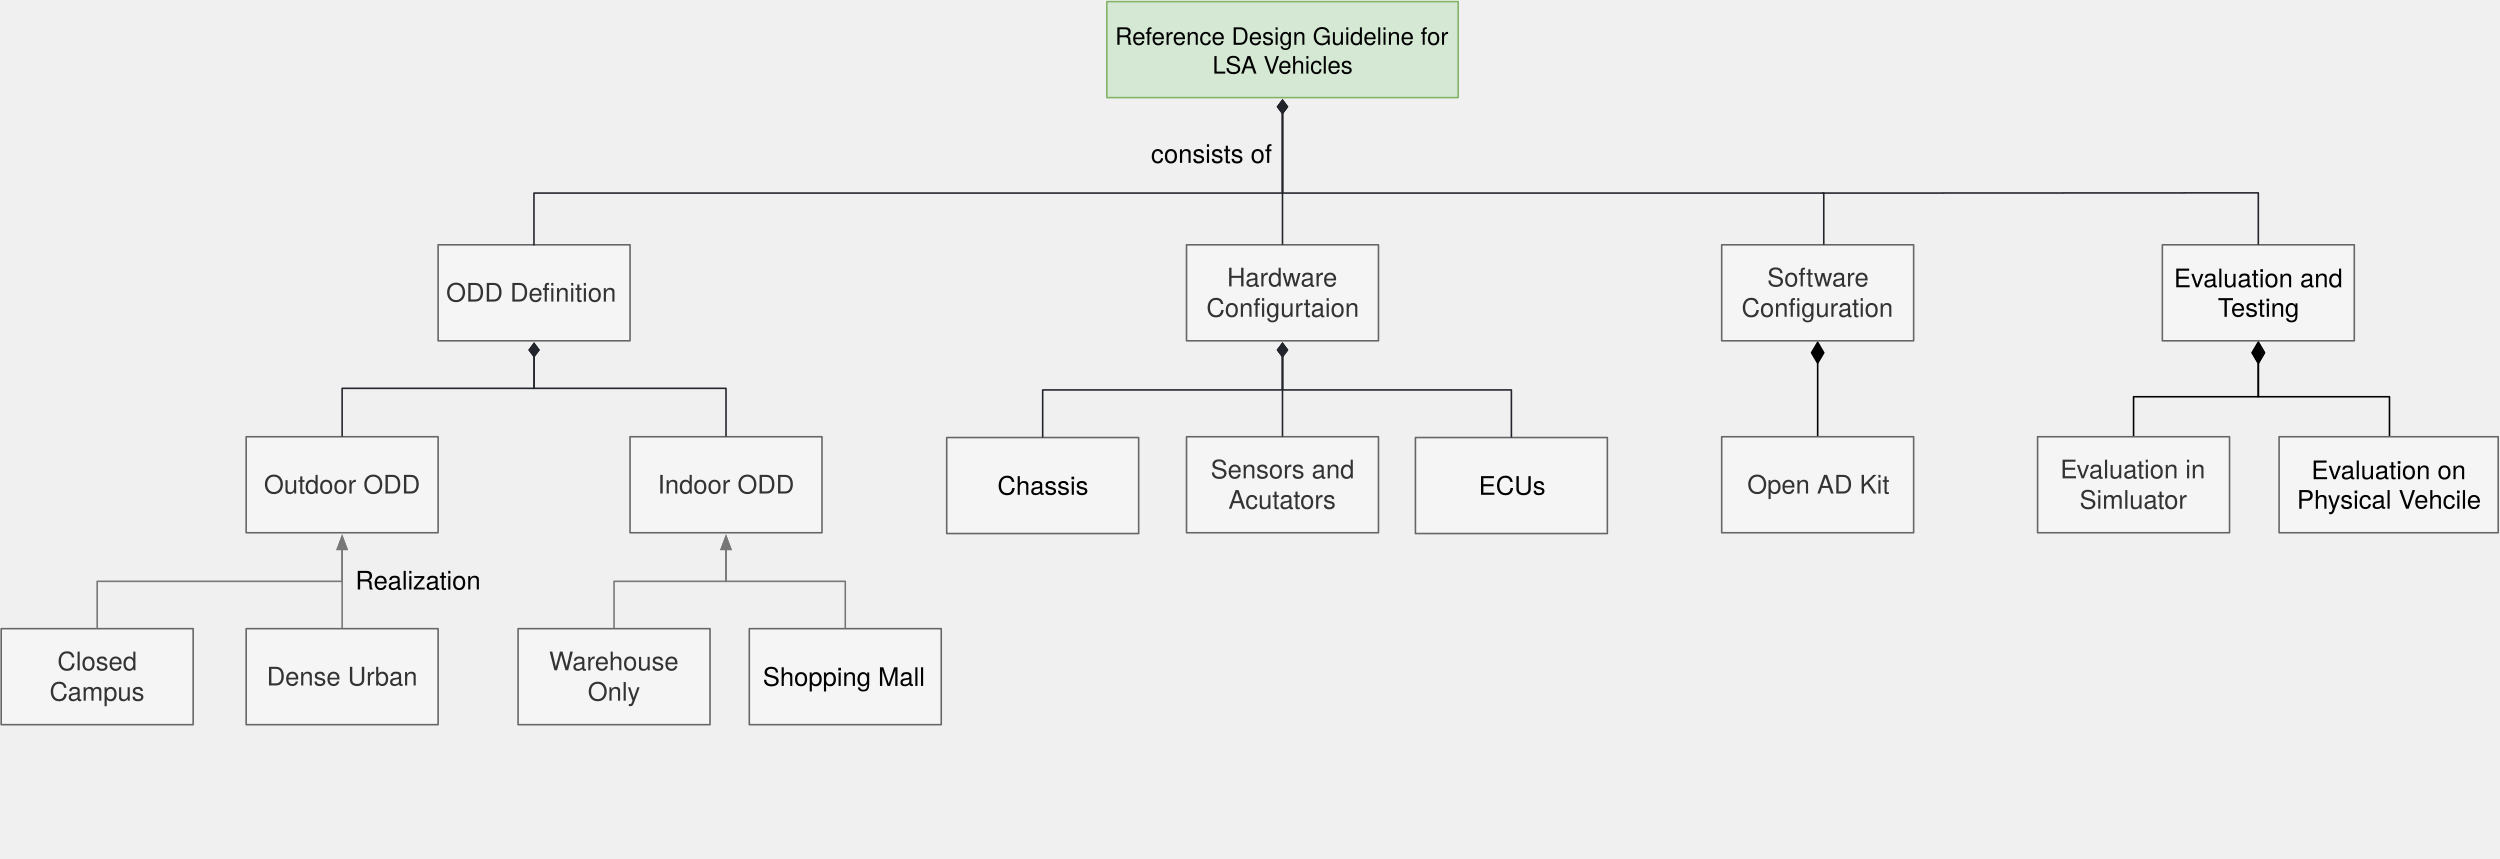
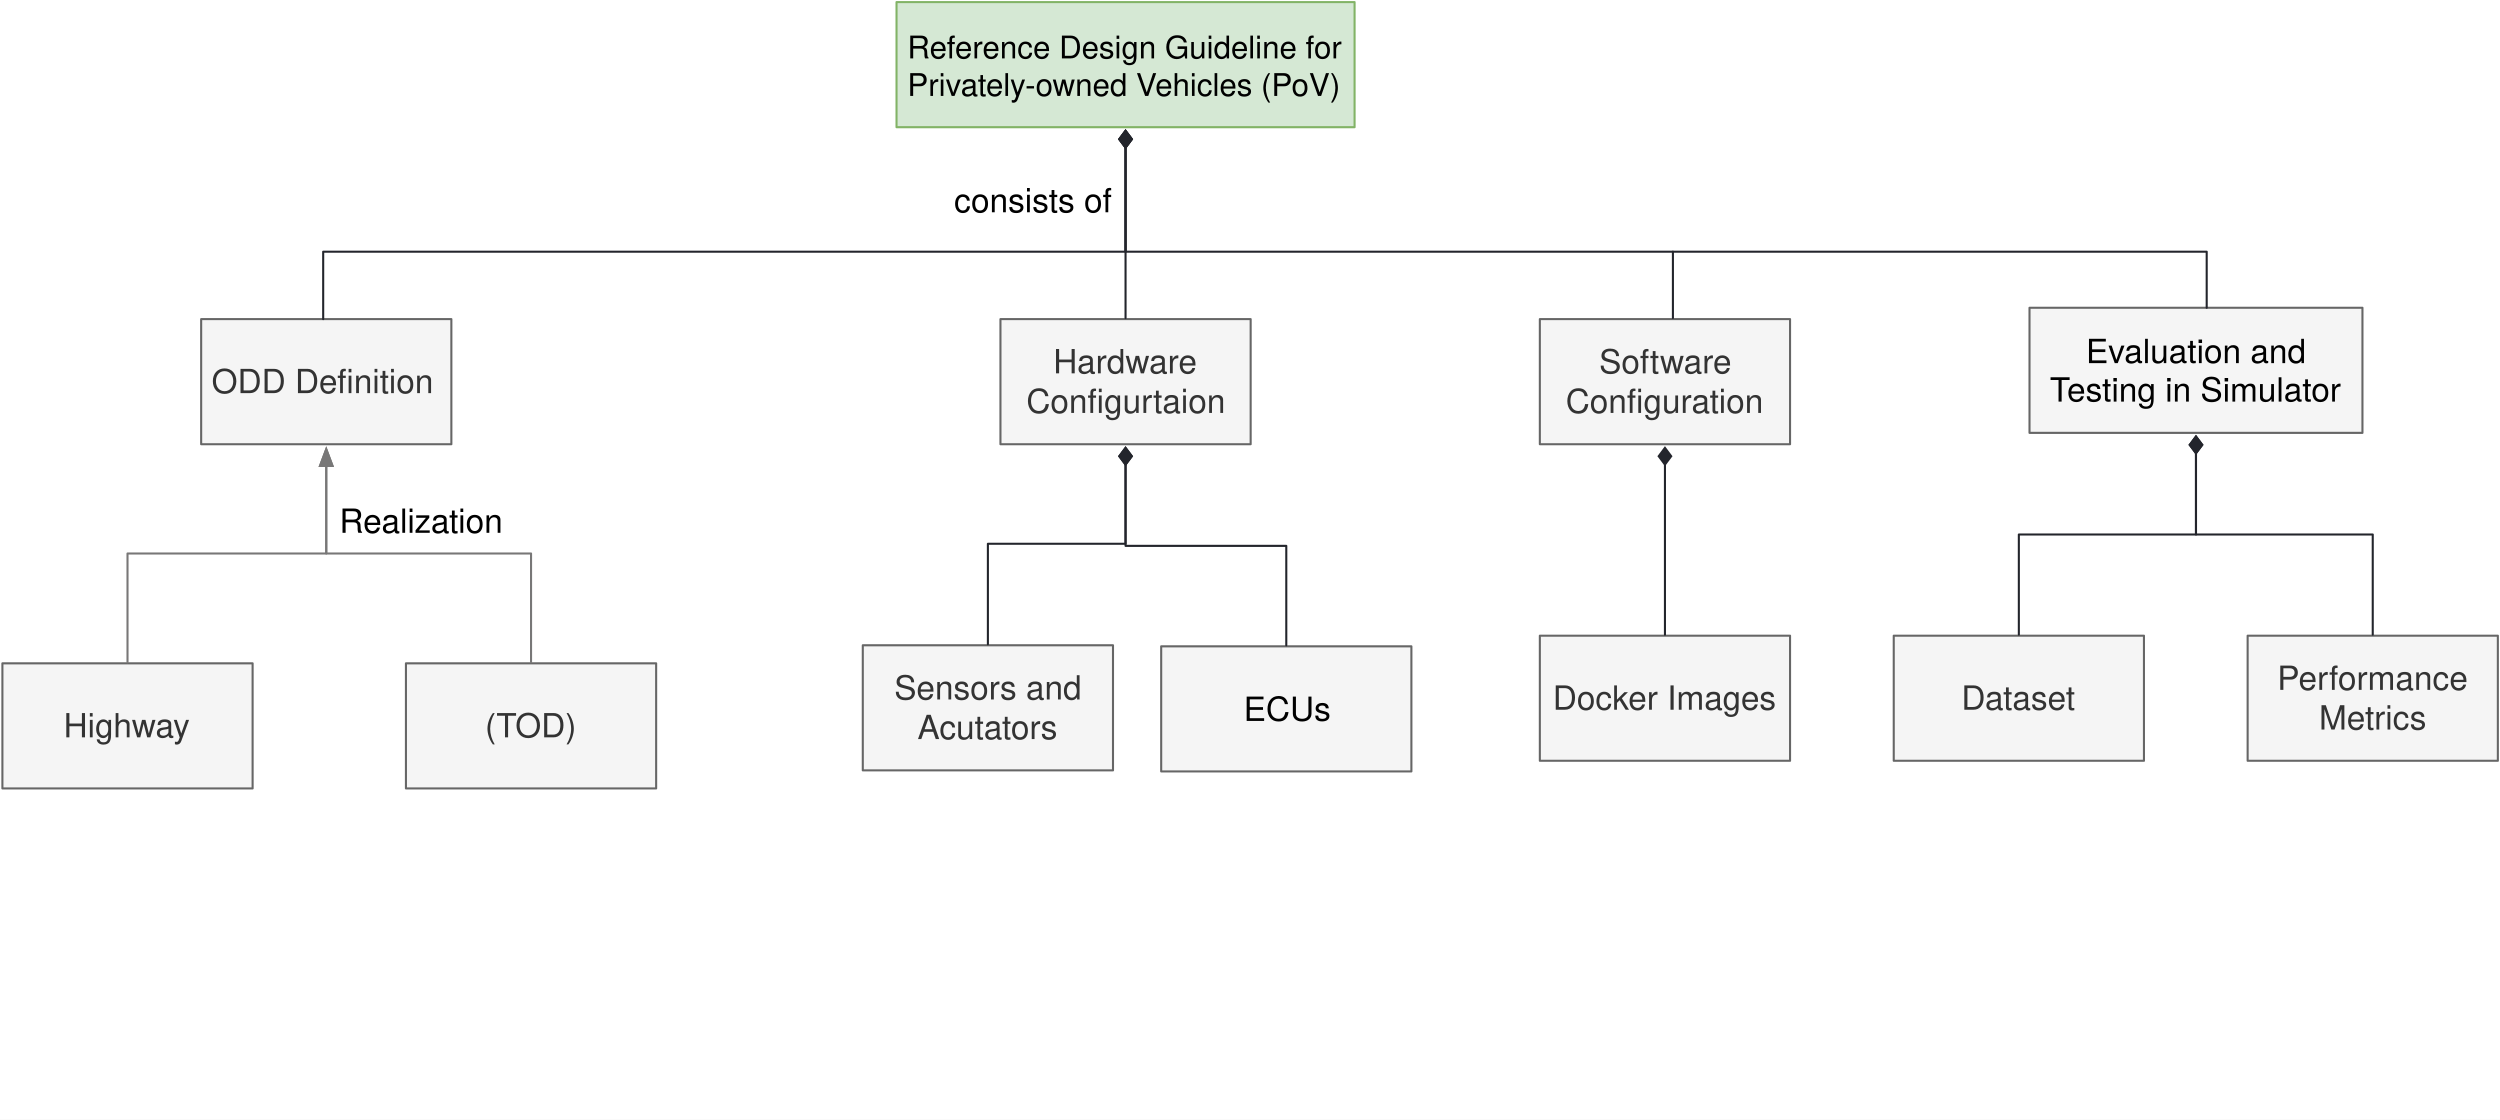
- <svg xmlns="http://www.w3.org/2000/svg" version="1.1" viewBox="-112 3 1563 537" width="1563" height="537">
+ <svg xmlns="http://www.w3.org/2000/svg" version="1.1" viewBox="150 3 1199 537" width="1199" height="537">
  <defs>
+     <marker orient="auto" overflow="visible" markerUnits="strokeWidth" id="FilledDiamond_Marker" stroke-linejoin="miter" stroke-miterlimit="10" viewBox="-9 -4 10 8" markerWidth="10" markerHeight="8" color="#23252c">
+       <g>
+         <path d="M -8 0 L -4 3 L 0 0 L -4 -3 Z" fill="currentColor" stroke="currentColor" stroke-width="1" />
+       </g>
+     </marker>
    <marker orient="auto" overflow="visible" markerUnits="strokeWidth" id="FilledArrow_Marker" stroke-linejoin="miter" stroke-miterlimit="10" viewBox="-9 -4 10 8" markerWidth="10" markerHeight="8" color="#787777">
      <g>
        <path d="M -8 0 L 0 3 L 0 -3 Z" fill="currentColor" stroke="currentColor" stroke-width="1" />
      </g>
    </marker>
-     <marker orient="auto" overflow="visible" markerUnits="strokeWidth" id="FilledDiamond_Marker" stroke-linejoin="miter" stroke-miterlimit="10" viewBox="-9 -4 10 8" markerWidth="10" markerHeight="8" color="#23252c">
-       <g>
-         <path d="M -8 0 L -4 3 L 0 0 L -4 -3 Z" fill="currentColor" stroke="currentColor" stroke-width="1" />
-       </g>
-     </marker>
  </defs>
-   <g id="Structure_of_LSV_ReferenceDesign" stroke-dasharray="none" stroke-opacity="1" stroke="none" fill-opacity="1" fill="none">
-     <g id="Structure_of_LSV_ReferenceDesign_Layer_1">
+   <g id="Structure_of_PoV_ReferenceDesign" stroke="none" fill="none" stroke-dasharray="none" stroke-opacity="1" fill-opacity="1">
+     <rect fill="white" x="150" y="3" width="1199" height="537" />
+     <g id="Structure_of_PoV_ReferenceDesign_Layer_1">
      <g id="Graphic_94">
        <rect x="579.972" y="4.006" width="219.685" height="60" fill="#d5e8d4" />
        <rect x="579.972" y="4.006" width="219.685" height="60" stroke="#82b366" stroke-linecap="butt" stroke-linejoin="round" stroke-width="1" />
        <text transform="translate(584.9725 16.00634)" fill="black">
          <tspan font-family="Helvetica" font-size="15" fill="black" x=".201" y="15" xml:space="preserve">Reference Design Guideline for </tspan>
-           <tspan font-family="Helvetica" font-size="15" fill="black" x="61.055" y="33" xml:space="preserve">LSA Vehicles</tspan>
+           <tspan font-family="Helvetica" font-size="15" fill="black" x=".209" y="33" xml:space="preserve">Privately-owned Vehicles (PoV)</tspan>
        </text>
      </g>
      <g id="Graphic_89">
-         <rect x="161.903" y="156.05" width="120" height="60" fill="#f5f5f5" />
-         <rect x="161.903" y="156.05" width="120" height="60" stroke="#666" stroke-linecap="butt" stroke-linejoin="round" stroke-width="1" />
-         <text transform="translate(166.9033 176.5503)" fill="#333">
+         <rect x="246.474" y="156.05" width="120" height="60" fill="#f5f5f5" />
+         <rect x="246.474" y="156.05" width="120" height="60" stroke="#666" stroke-linecap="butt" stroke-linejoin="round" stroke-width="1" />
+         <text transform="translate(251.4736 176.5503)" fill="#333">
          <tspan font-family="Helvetica" font-size="16" fill="#333" x="0" y="15" xml:space="preserve">ODD Definition</tspan>
        </text>
      </g>
      <g id="Group_87">
        <g id="Graphic_88">
          </g>
      </g>
      <g id="Graphic_84">
-         <rect x="629.815" y="276.05" width="120" height="60" fill="#f5f5f5" />
-         <rect x="629.815" y="276.05" width="120" height="60" stroke="#666" stroke-linecap="butt" stroke-linejoin="round" stroke-width="1" />
-         <text transform="translate(634.815 287.0503)" fill="#333">
+         <rect x="563.793" y="312.468" width="120" height="60" fill="#f5f5f5" />
+         <rect x="563.793" y="312.468" width="120" height="60" stroke="#666" stroke-linecap="butt" stroke-linejoin="round" stroke-width="1" />
+         <text transform="translate(568.7933 323.4683)" fill="#333">
          <tspan font-family="Helvetica" font-size="16" fill="#333" x="10.082" y="15" xml:space="preserve">Sensors and </tspan>
          <tspan font-family="Helvetica" font-size="16" fill="#333" x="21.207" y="34" xml:space="preserve">Acutators</tspan>
-         </text>
-       </g>
-       <g id="Graphic_74">
-         <rect x="281.903" y="276.05" width="120" height="60" fill="#f5f5f5" />
-         <rect x="281.903" y="276.05" width="120" height="60" stroke="#666" stroke-linecap="butt" stroke-linejoin="round" stroke-width="1" />
-         <text transform="translate(286.9033 296.5503)" fill="#333">
-           <tspan font-family="Helvetica" font-size="16" fill="#333" x="12.316" y="15" xml:space="preserve">Indoor ODD</tspan>
-         </text>
-       </g>
-       <g id="Graphic_69">
-         <rect x="41.903" y="276.05" width="120" height="60" fill="#f5f5f5" />
-         <rect x="41.903" y="276.05" width="120" height="60" stroke="#666" stroke-linecap="butt" stroke-linejoin="round" stroke-width="1" />
-         <text transform="translate(46.90331 296.5503)" fill="#333">
-           <tspan font-family="Helvetica" font-size="16" fill="#333" x="6.094" y="15" xml:space="preserve">Outdoor ODD</tspan>
        </text>
      </g>
      <g id="Group_67">
        <g id="Graphic_68">
          </g>
      </g>
      <g id="Graphic_64">
-         <rect x="41.903" y="396.05" width="120" height="60" fill="#f5f5f5" />
-         <rect x="41.903" y="396.05" width="120" height="60" stroke="#666" stroke-linecap="butt" stroke-linejoin="round" stroke-width="1" />
-         <text transform="translate(46.90331 416.5503)" fill="#333">
-           <tspan font-family="Helvetica" font-size="16" fill="#333" x="7.863" y="15" xml:space="preserve">Dense Urban</tspan>
-         </text>
-       </g>
-       <g id="Graphic_59">
-         <rect x="211.903" y="396.05" width="120" height="60" fill="#f5f5f5" />
-         <rect x="211.903" y="396.05" width="120" height="60" stroke="#666" stroke-linecap="butt" stroke-linejoin="round" stroke-width="1" />
-         <text transform="translate(216.9033 407.0503)" fill="#333">
-           <tspan font-family="Helvetica" font-size="16" fill="#333" x="14.383" y="15" xml:space="preserve">Warehouse </tspan>
-           <tspan font-family="Helvetica" font-size="16" fill="#333" x="38.551" y="34" xml:space="preserve">Only</tspan>
-         </text>
-       </g>
-       <g id="Graphic_54">
-         <rect x="356.465" y="396.05" width="120" height="60" fill="#f5f5f5" />
-         <rect x="356.465" y="396.05" width="120" height="60" stroke="#666" stroke-linecap="butt" stroke-linejoin="round" stroke-width="1" />
-         <text transform="translate(361.4655 416.8263)" fill="black">
-           <tspan font-family="Helvetica Neue" font-size="16" fill="black" x="3.432" y="15" xml:space="preserve">Shopping Mall</tspan>
+         <rect x="344.688" y="321.132" width="120" height="60" fill="#f5f5f5" />
+         <rect x="344.688" y="321.132" width="120" height="60" stroke="#666" stroke-linecap="butt" stroke-linejoin="round" stroke-width="1" />
+         <text transform="translate(349.6885 341.6323)" fill="#333">
+           <tspan font-family="Helvetica" font-size="16" fill="#333" x="32.926" y="15" xml:space="preserve">(TOD)</tspan>
        </text>
      </g>
      <g id="Graphic_49">
-         <rect x="964.403" y="156.05" width="120" height="60" fill="#f5f5f5" />
-         <rect x="964.403" y="156.05" width="120" height="60" stroke="#666" stroke-linecap="butt" stroke-linejoin="round" stroke-width="1" />
-         <text transform="translate(969.4033 167.0503)" fill="#333">
+         <rect x="888.509" y="156.05" width="120" height="60" fill="#f5f5f5" />
+         <rect x="888.509" y="156.05" width="120" height="60" stroke="#666" stroke-linecap="butt" stroke-linejoin="round" stroke-width="1" />
+         <text transform="translate(893.5088 167.0503)" fill="#333">
          <tspan font-family="Helvetica" font-size="16" fill="#333" x="23.43" y="15" xml:space="preserve">Software </tspan>
          <tspan font-family="Helvetica" font-size="16" fill="#333" x="7.414" y="34" xml:space="preserve">Configuration</tspan>
        </text>
      </g>
-       <g id="Graphic_41">
-         <line x1="1024.403" y1="276.05" x2="1024.403" y2="230.04" stroke="black" stroke-linecap="butt" stroke-linejoin="round" stroke-width="1" />
-       </g>
-       <g id="Graphic_40">
-         <path d="M 1024.403 217.04 L 1028.223 223.54 L 1024.403 230.04 L 1020.583 223.54 Z" fill="black" />
-         <path d="M 1024.403 217.04 L 1028.223 223.54 L 1024.403 230.04 L 1020.583 223.54 Z" stroke="black" stroke-linecap="butt" stroke-linejoin="round" stroke-width="1" />
-       </g>
      <g id="Graphic_35">
-         <rect x="964.403" y="276.05" width="120" height="60" fill="#f5f5f5" />
-         <rect x="964.403" y="276.05" width="120" height="60" stroke="#666" stroke-linecap="butt" stroke-linejoin="round" stroke-width="1" />
-         <text transform="translate(969.4033 296.5503)" fill="#333">
-           <tspan font-family="Helvetica" font-size="16" fill="#333" x="10.973" y="15" xml:space="preserve">Open AD Kit</tspan>
+         <rect x="888.509" y="307.875" width="120" height="60" fill="#f5f5f5" />
+         <rect x="888.509" y="307.875" width="120" height="60" stroke="#666" stroke-linecap="butt" stroke-linejoin="round" stroke-width="1" />
+         <text transform="translate(893.5088 328.3745)" fill="#333">
+           <tspan font-family="Helvetica" font-size="16" fill="#333" x="1.203" y="15" xml:space="preserve">Docker Images</tspan>
        </text>
      </g>
      <g id="Graphic_27">
-         <rect x="1239.903" y="156.05" width="120" height="60" fill="#f5f5f5" />
-         <rect x="1239.903" y="156.05" width="120" height="60" stroke="#666" stroke-linecap="butt" stroke-linejoin="round" stroke-width="1" />
-         <text transform="translate(1244.903 167.6023)" fill="black">
-           <tspan font-family="Helvetica Neue" font-size="16" fill="black" x="2.248" y="15" xml:space="preserve">Evaluation and </tspan>
-           <tspan font-family="Helvetica Neue" font-size="16" fill="black" x="29.664" y="33.448" xml:space="preserve">Testing</tspan>
+         <rect x="1123.352" y="150.605" width="159.679" height="60" fill="#f5f5f5" />
+         <rect x="1123.352" y="150.605" width="159.679" height="60" stroke="#666" stroke-linecap="butt" stroke-linejoin="round" stroke-width="1" />
+         <text transform="translate(1128.352 162.157)" fill="black">
+           <tspan font-family="Helvetica Neue" font-size="16" fill="black" x="22.087" y="15" xml:space="preserve">Evaluation and </tspan>
+           <tspan font-family="Helvetica Neue" font-size="16" fill="black" x="4.751" y="33.448" xml:space="preserve">Testing in Simulator</tspan>
        </text>
      </g>
-       <g id="Graphic_24">
-         <path d="M 1221.903 276.05 L 1221.903 251.05 L 1299.903 251.05 L 1299.903 230.04" stroke="black" stroke-linecap="butt" stroke-linejoin="round" stroke-width="1" />
-       </g>
-       <g id="Graphic_23">
-         <path d="M 1299.903 217.04 L 1303.723 223.54 L 1299.903 230.04 L 1296.083 223.54 Z" fill="black" />
-         <path d="M 1299.903 217.04 L 1303.723 223.54 L 1299.903 230.04 L 1296.083 223.54 Z" stroke="black" stroke-linecap="butt" stroke-linejoin="round" stroke-width="1" />
-       </g>
      <g id="Graphic_22">
-         <rect x="1161.903" y="276.05" width="120" height="60" fill="#f5f5f5" />
-         <rect x="1161.903" y="276.05" width="120" height="60" stroke="#666" stroke-linecap="butt" stroke-linejoin="round" stroke-width="1" />
-         <text transform="translate(1166.903 287.0503)" fill="#333">
-           <tspan font-family="Helvetica" font-size="16" fill="#333" x="9.191" y="15" xml:space="preserve">Evaluation in </tspan>
-           <tspan font-family="Helvetica" font-size="16" fill="#333" x="21.211" y="34" xml:space="preserve">Simluator</tspan>
-         </text>
-       </g>
-       <g id="Graphic_19">
-         <path d="M 1381.903 276.05 L 1381.903 251.05 L 1299.903 251.05 L 1299.903 230.04" stroke="black" stroke-linecap="butt" stroke-linejoin="round" stroke-width="1" />
-       </g>
-       <g id="Graphic_18">
-         <path d="M 1299.903 217.04 L 1303.723 223.54 L 1299.903 230.04 L 1296.083 223.54 Z" fill="black" />
-         <path d="M 1299.903 217.04 L 1303.723 223.54 L 1299.903 230.04 L 1296.083 223.54 Z" stroke="black" stroke-linecap="butt" stroke-linejoin="round" stroke-width="1" />
-       </g>
-       <g id="Graphic_17">
-         <rect x="1312.885" y="276.05" width="137" height="60" fill="#f5f5f5" />
-         <rect x="1312.885" y="276.05" width="137" height="60" stroke="#666" stroke-linecap="butt" stroke-linejoin="round" stroke-width="1" />
-         <text transform="translate(1317.885 287.6023)" fill="black">
-           <tspan font-family="Helvetica Neue" font-size="16" fill="black" x="15.196" y="15" xml:space="preserve">Evaluation on </tspan>
-           <tspan font-family="Helvetica Neue" font-size="16" fill="black" x="6.164" y="33.448" xml:space="preserve">Physical Vehcile</tspan>
+         <rect x="1058.238" y="307.875" width="120" height="60" fill="#f5f5f5" />
+         <rect x="1058.238" y="307.875" width="120" height="60" stroke="#666" stroke-linecap="butt" stroke-linejoin="round" stroke-width="1" />
+         <text transform="translate(1063.238 328.3745)" fill="#333">
+           <tspan font-family="Helvetica" font-size="16" fill="#333" x="27.43" y="15" xml:space="preserve">Dataset</tspan>
        </text>
      </g>
      <g id="Group_11">
        <g id="Graphic_12">
          <text transform="translate(607.5731 89.81349)" fill="black">
            <tspan font-family="Helvetica" font-size="16" fill="black" x="0" y="15" xml:space="preserve">consists of</tspan>
          </text>
        </g>
      </g>
      <g id="Graphic_10">
        <rect x="629.815" y="156.05" width="120" height="60" fill="#f5f5f5" />
        <rect x="629.815" y="156.05" width="120" height="60" stroke="#666" stroke-linecap="butt" stroke-linejoin="round" stroke-width="1" />
        <text transform="translate(634.815 167.0503)" fill="#333">
          <tspan font-family="Helvetica" font-size="16" fill="#333" x="20.32" y="15" xml:space="preserve">Hardware </tspan>
          <tspan font-family="Helvetica" font-size="16" fill="#333" x="7.414" y="34" xml:space="preserve">Configurtaion</tspan>
        </text>
      </g>
      <g id="Group_8">
        <g id="Graphic_9">
          </g>
      </g>
-       <g id="Graphic_103">
-         <rect x="479.882" y="276.56" width="120" height="60" fill="#f5f5f5" />
-         <rect x="479.882" y="276.56" width="120" height="60" stroke="#666" stroke-linecap="butt" stroke-linejoin="round" stroke-width="1" />
-         <text transform="translate(484.8816 297.3363)" fill="black">
-           <tspan font-family="Helvetica Neue" font-size="16" fill="black" x="26.704" y="15" xml:space="preserve">Chassis</tspan>
-         </text>
-       </g>
      <g id="Graphic_104">
-         <rect x="772.925" y="276.56" width="120" height="60" fill="#f5f5f5" />
-         <rect x="772.925" y="276.56" width="120" height="60" stroke="#666" stroke-linecap="butt" stroke-linejoin="round" stroke-width="1" />
-         <text transform="translate(777.925 297.3363)" fill="black">
+         <rect x="706.903" y="312.978" width="120" height="60" fill="#f5f5f5" />
+         <rect x="706.903" y="312.978" width="120" height="60" stroke="#666" stroke-linecap="butt" stroke-linejoin="round" stroke-width="1" />
+         <text transform="translate(711.9033 333.7543)" fill="black">
          <tspan font-family="Helvetica Neue" font-size="16" fill="black" x="34.56" y="15" xml:space="preserve">ECUs</tspan>
        </text>
      </g>
-       <g id="Line_105">
-         <path d="M 341.903 346.45 L 341.903 366.45 L 416.465 366.45 L 416.465 395.55" marker-start="url(#FilledArrow_Marker)" stroke="#787777" stroke-linecap="round" stroke-linejoin="round" stroke-width="1" />
-       </g>
-       <g id="Line_106">
-         <path d="M 341.903 346.45 L 341.903 366.45 L 271.903 366.45 L 271.903 395.55" marker-start="url(#FilledArrow_Marker)" stroke="#787777" stroke-linecap="round" stroke-linejoin="round" stroke-width="1" />
-       </g>
-       <g id="Line_107">
-         <path d="M 221.903 225.8 L 221.903 245.8 L 341.903 245.8 L 341.903 275.55" marker-start="url(#FilledDiamond_Marker)" stroke="#23252c" stroke-linecap="round" stroke-linejoin="round" stroke-width="1" />
-       </g>
-       <g id="Line_108">
-         <path d="M 221.903 225.8 L 221.903 245.8 L 101.903 245.8 L 101.903 275.55" marker-start="url(#FilledDiamond_Marker)" stroke="#23252c" stroke-linecap="round" stroke-linejoin="round" stroke-width="1" />
-       </g>
-       <g id="Line_109">
-         <path d="M 689.815 225.8 L 689.815 246.8 L 539.882 246.8 L 539.882 276.06" marker-start="url(#FilledDiamond_Marker)" stroke="#23252c" stroke-linecap="round" stroke-linejoin="round" stroke-width="1" />
-       </g>
      <g id="Line_110">
-         <path d="M 689.815 225.8 L 689.815 246.8 L 832.925 246.8 L 832.925 276.06" marker-start="url(#FilledDiamond_Marker)" stroke="#23252c" stroke-linecap="round" stroke-linejoin="round" stroke-width="1" />
+         <path d="M 689.815 225.8 L 689.815 264.8 L 766.903 264.8 L 766.903 312.478" marker-start="url(#FilledDiamond_Marker)" stroke="#23252c" stroke-linecap="round" stroke-linejoin="round" stroke-width="1" />
      </g>
      <g id="Line_111">
-         <line x1="689.815" y1="225.8" x2="689.815" y2="275.55" marker-start="url(#FilledDiamond_Marker)" stroke="#23252c" stroke-linecap="round" stroke-linejoin="round" stroke-width="1" />
+         <path d="M 689.815 225.8 L 689.815 263.8 L 623.793 263.8 L 623.793 311.968" marker-start="url(#FilledDiamond_Marker)" stroke="#23252c" stroke-linecap="round" stroke-linejoin="round" stroke-width="1" />
      </g>
      <g id="Line_112">
        <line x1="689.815" y1="73.756" x2="689.815" y2="155.55" marker-start="url(#FilledDiamond_Marker)" stroke="#23252c" stroke-linecap="round" stroke-linejoin="round" stroke-width="1" />
      </g>
      <g id="Line_113">
-         <path d="M 689.815 73.756 L 689.815 123.721 L 1028.223 123.721 L 1028.223 155.528" marker-start="url(#FilledDiamond_Marker)" stroke="#23252c" stroke-linecap="round" stroke-linejoin="round" stroke-width="1" />
+         <path d="M 689.815 73.756 L 689.815 123.721 L 952.329 123.721 L 952.329 155.528" marker-start="url(#FilledDiamond_Marker)" stroke="#23252c" stroke-linecap="round" stroke-linejoin="round" stroke-width="1" />
      </g>
      <g id="Line_114">
-         <path d="M 1027.391 123.721 L 1034.391 123.721 L 1281.903 123.585 L 1299.903 123.585 L 1299.903 155.55" stroke="#23252c" stroke-linecap="round" stroke-linejoin="round" stroke-width="1" />
+         <path d="M 952.305 123.721 L 1208.333 123.721 L 1208.333 150.605" stroke="#23252c" stroke-linecap="round" stroke-linejoin="round" stroke-width="1" />
      </g>
      <g id="Line_115">
-         <path d="M 689.815 73.756 L 689.815 123.721 L 221.833 123.721 L 221.833 156.05" marker-start="url(#FilledDiamond_Marker)" stroke="#23252c" stroke-linecap="round" stroke-linejoin="round" stroke-width="1" />
+         <path d="M 689.815 73.756 L 689.815 123.721 L 305 123.721 L 305 156.05" marker-start="url(#FilledDiamond_Marker)" stroke="#23252c" stroke-linecap="round" stroke-linejoin="round" stroke-width="1" />
      </g>
      <g id="Line_116">
-         <line x1="101.903" y1="346.45" x2="101.903" y2="395.55" marker-start="url(#FilledArrow_Marker)" stroke="#787777" stroke-linecap="round" stroke-linejoin="round" stroke-width="1" />
+         <path d="M 306.474 226.45 L 306.474 268.45 L 404.688 268.45 L 404.688 320.632" marker-start="url(#FilledArrow_Marker)" stroke="#787777" stroke-linecap="round" stroke-linejoin="round" stroke-width="1" />
      </g>
      <g id="Group_117">
        <g id="Graphic_118">
-           <text transform="translate(110.1846 356.5503)" fill="black">
+           <text transform="translate(312.7862 243.5453)" fill="black">
            <tspan font-family="Helvetica" font-size="16" fill="black" x="0" y="15" xml:space="preserve">Realization</tspan>
          </text>
        </g>
      </g>
      <g id="Graphic_119">
-         <rect x="-111.245" y="396.05" width="120" height="60" fill="#f5f5f5" />
-         <rect x="-111.245" y="396.05" width="120" height="60" stroke="#666" stroke-linecap="butt" stroke-linejoin="round" stroke-width="1" />
-         <text transform="translate(-106.2451 407.0503)" fill="#333">
-           <tspan font-family="Helvetica" font-size="16" fill="#333" x="30.098" y="15" xml:space="preserve">Closed </tspan>
-           <tspan font-family="Helvetica" font-size="16" fill="#333" x="25.211" y="34" xml:space="preserve">Campus</tspan>
+         <rect x="151.153" y="321.132" width="120" height="60" fill="#f5f5f5" />
+         <rect x="151.153" y="321.132" width="120" height="60" stroke="#666" stroke-linecap="butt" stroke-linejoin="round" stroke-width="1" />
+         <text transform="translate(156.1533 341.6323)" fill="#333">
+           <tspan font-family="Helvetica" font-size="16" fill="#333" x="24.32" y="15" xml:space="preserve">Highway</tspan>
        </text>
      </g>
      <g id="Line_120">
-         <path d="M 101.903 346.45 L 101.903 366.45 L -51.245 366.45 L -51.245 395.55" marker-start="url(#FilledArrow_Marker)" stroke="#787777" stroke-linecap="round" stroke-linejoin="round" stroke-width="1" />
+         <path d="M 306.474 226.45 L 306.474 268.45 L 211.153 268.45 L 211.153 320.632" marker-start="url(#FilledArrow_Marker)" stroke="#787777" stroke-linecap="round" stroke-linejoin="round" stroke-width="1" />
+       </g>
+       <g id="Line_121">
+         <line x1="948.509" y1="225.8" x2="948.509" y2="307.375" marker-start="url(#FilledDiamond_Marker)" stroke="#23252c" stroke-linecap="round" stroke-linejoin="round" stroke-width="1" />
+       </g>
+       <g id="Line_122">
+         <path d="M 1203.192 220.355 L 1203.192 259.355 L 1118.238 259.355 L 1118.238 307.375" marker-start="url(#FilledDiamond_Marker)" stroke="#23252c" stroke-linecap="round" stroke-linejoin="round" stroke-width="1" />
+       </g>
+       <g id="Graphic_123">
+         <rect x="1227.967" y="307.875" width="120" height="60" fill="#f5f5f5" />
+         <rect x="1227.967" y="307.875" width="120" height="60" stroke="#666" stroke-linecap="butt" stroke-linejoin="round" stroke-width="1" />
+         <text transform="translate(1232.967 318.8745)" fill="#333">
+           <tspan font-family="Helvetica" font-size="16" fill="#333" x="9.203" y="15" xml:space="preserve">Performance </tspan>
+           <tspan font-family="Helvetica" font-size="16" fill="#333" x="29.223" y="34" xml:space="preserve">Metrics</tspan>
+         </text>
+       </g>
+       <g id="Line_124">
+         <path d="M 1203.192 220.355 L 1203.192 259.355 L 1287.967 259.355 L 1287.967 307.375" marker-start="url(#FilledDiamond_Marker)" stroke="#23252c" stroke-linecap="round" stroke-linejoin="round" stroke-width="1" />
      </g>
    </g>
  </g>
</svg>
